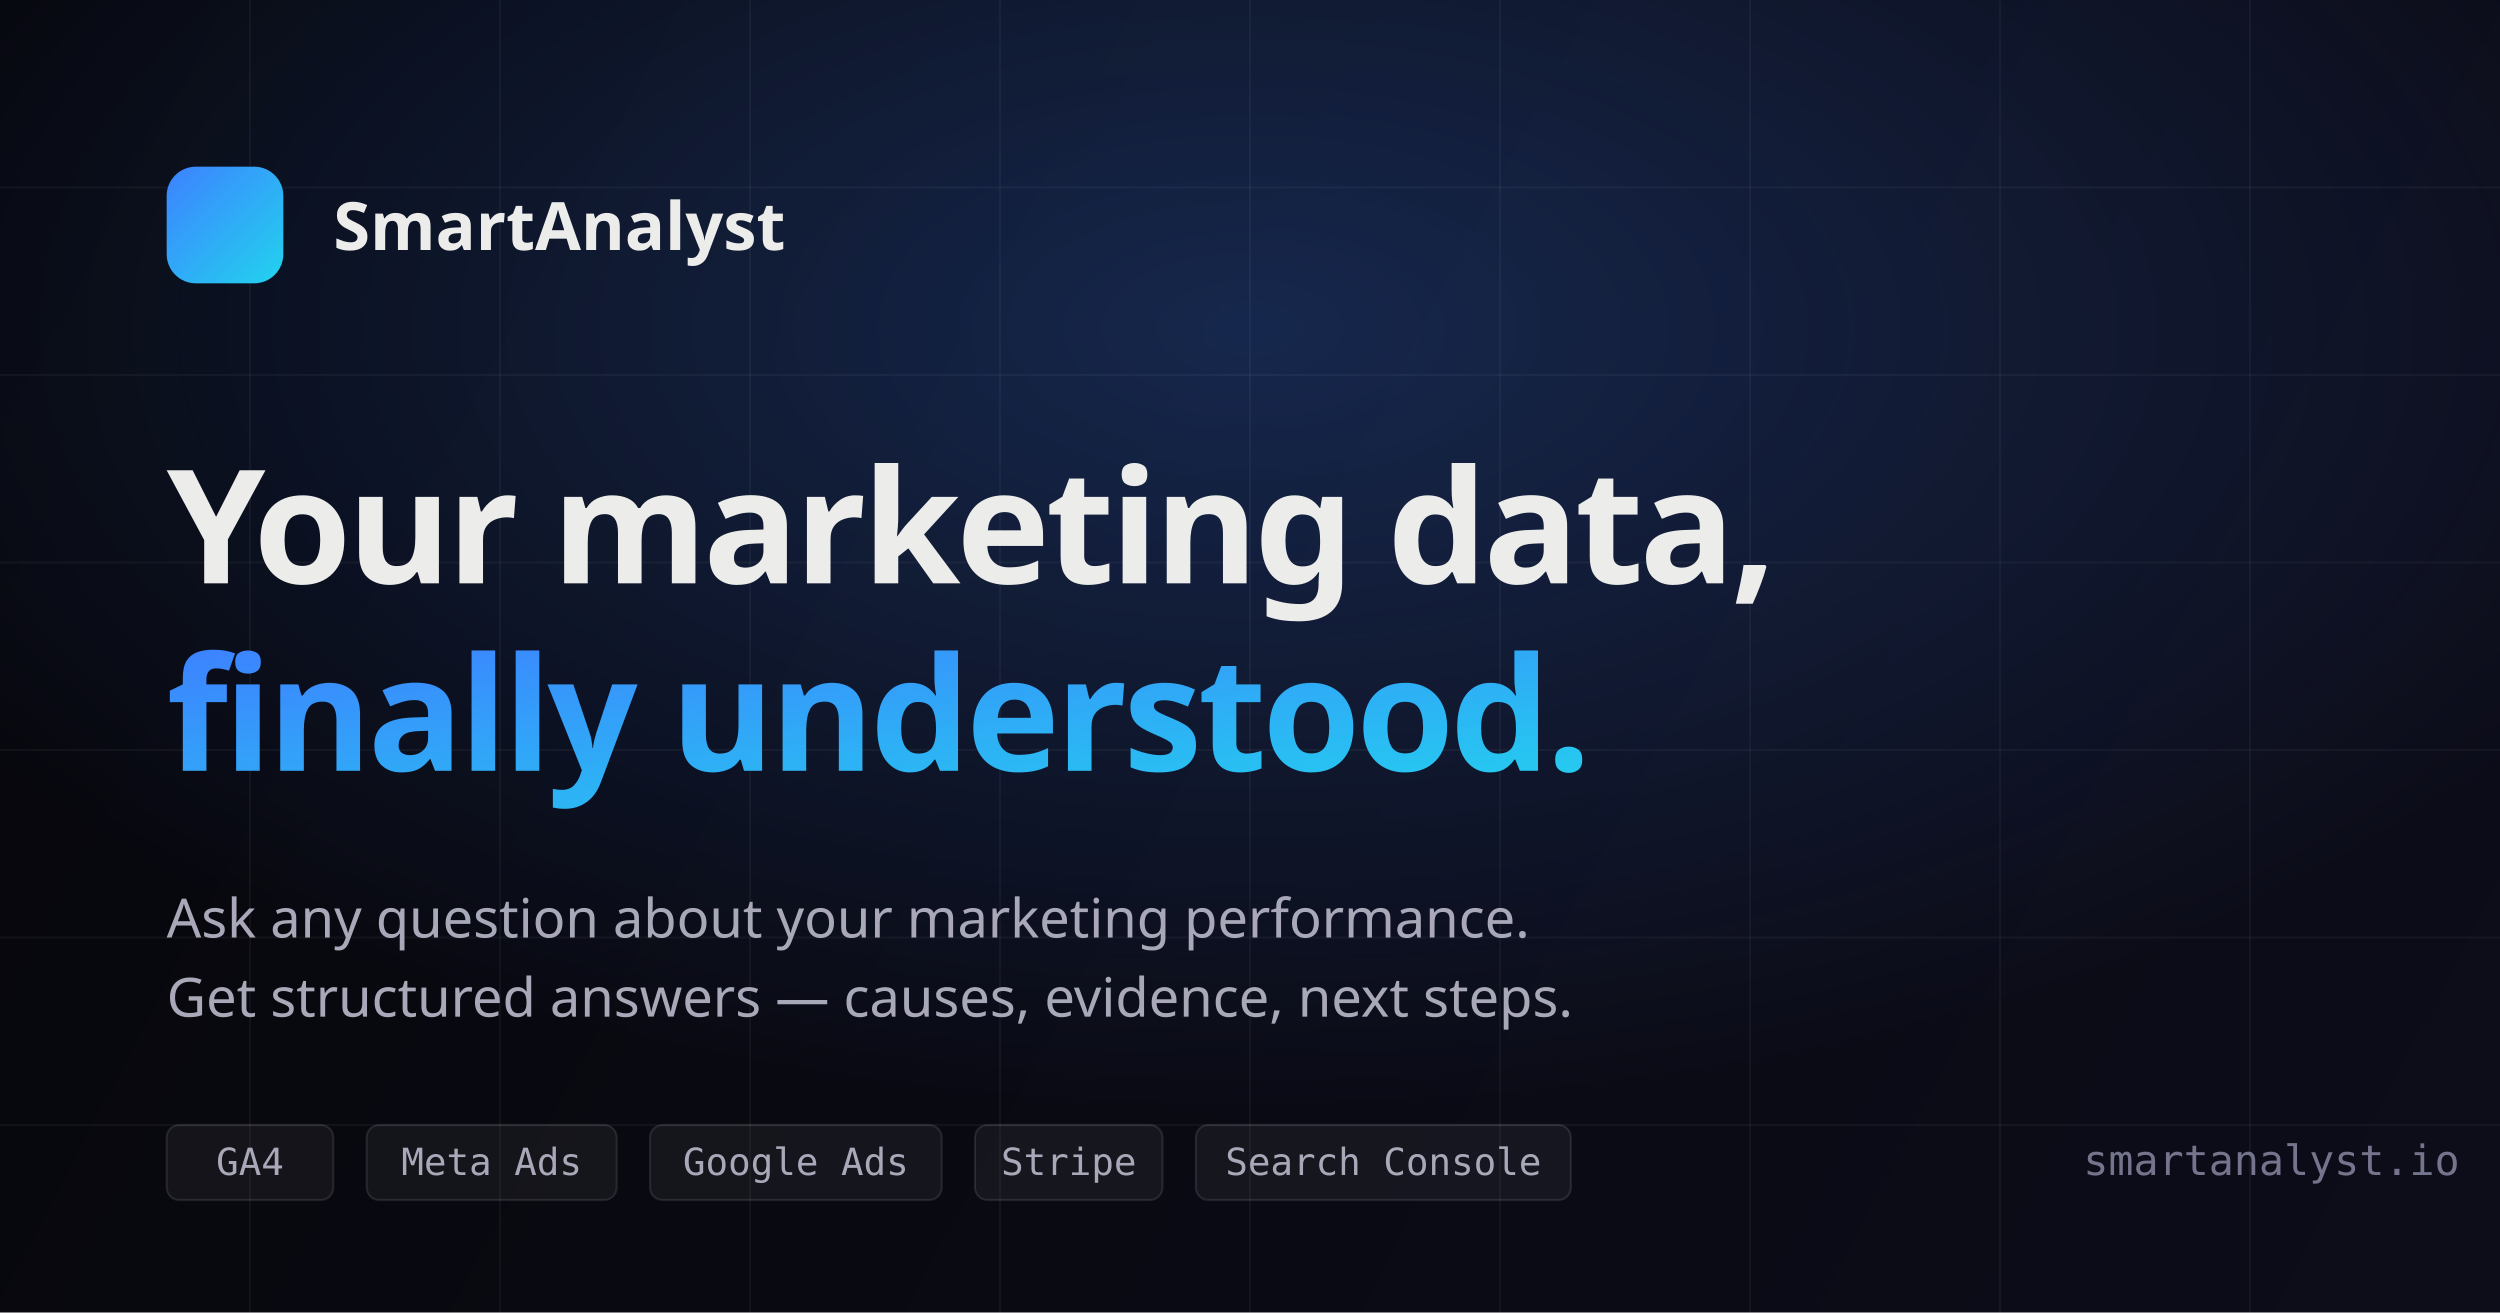
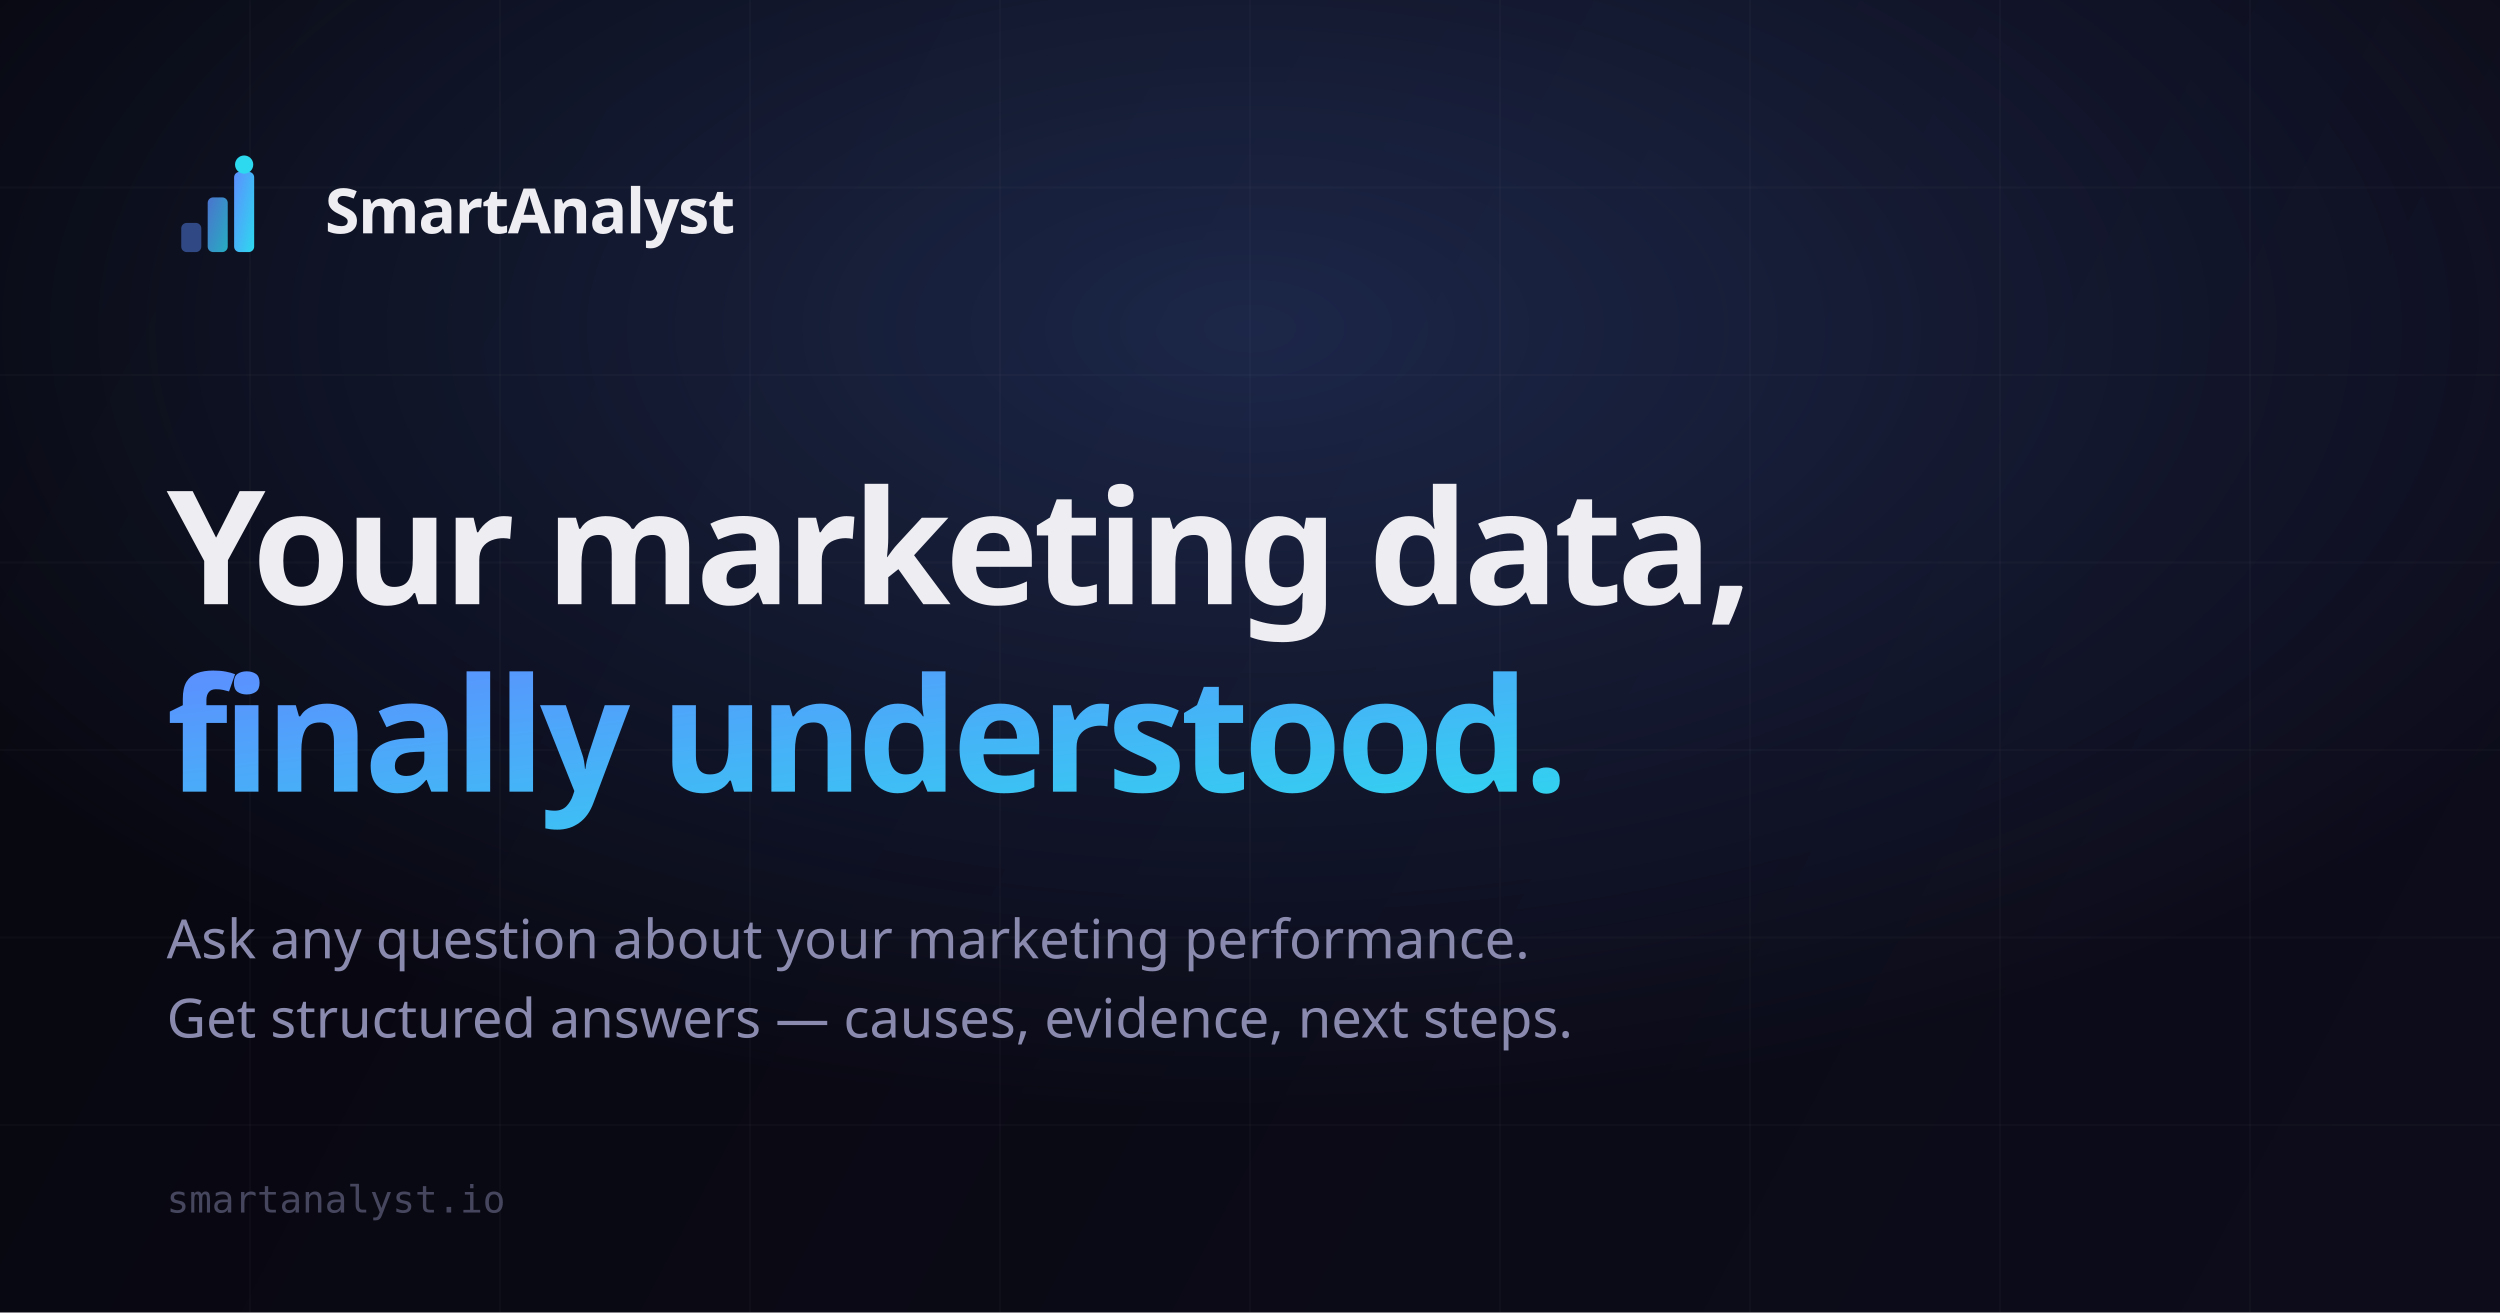
<svg xmlns="http://www.w3.org/2000/svg" viewBox="0 0 1200 630" width="1200" height="630">
  <defs>
    <linearGradient id="bg" x1="0" y1="0" x2="1200" y2="630" gradientUnits="userSpaceOnUse">
-       <stop offset="0" stop-color="#06060B" />
-       <stop offset="1" stop-color="#0d0d1a" />
+       <stop offset="0" stop-color="#07070F" />
+       <stop offset="1" stop-color="#0D0C1B" />
    </linearGradient>
    <linearGradient id="brand" x1="0" y1="0" x2="1" y2="1">
-       <stop offset="0" stop-color="#3d82ff" />
-       <stop offset="1" stop-color="#22d3ee" />
+       <stop offset="0" stop-color="#5C8FFF" />
+       <stop offset="1" stop-color="#2DD9EE" />
    </linearGradient>
    <radialGradient id="glow" cx="0.5" cy="0.25" r="0.6">
-       <stop offset="0" stop-color="#3d82ff" stop-opacity="0.25" />
-       <stop offset="1" stop-color="#3d82ff" stop-opacity="0" />
+       <stop offset="0" stop-color="#5C8FFF" stop-opacity="0.22" />
+       <stop offset="1" stop-color="#5C8FFF" stop-opacity="0" />
    </radialGradient>
  </defs>
  <rect width="1200" height="630" fill="url(#bg)" />
  <rect width="1200" height="630" fill="url(#glow)" />
-   <g stroke="rgba(255,255,255,0.04)" stroke-width="1">
+   <g stroke="rgba(255,255,255,0.022)" stroke-width="1">
    <path d="M0 90 H1200 M0 180 H1200 M0 270 H1200 M0 360 H1200 M0 450 H1200 M0 540 H1200" />
    <path d="M120 0 V630 M240 0 V630 M360 0 V630 M480 0 V630 M600 0 V630 M720 0 V630 M840 0 V630 M960 0 V630 M1080 0 V630" />
  </g>
-   <g transform="translate(80,80)">
-     <rect width="56" height="56" rx="14" fill="url(#brand)" />
-     <text x="80" y="40" font-family="Syne, DM Sans, system-ui, sans-serif" font-size="32" font-weight="700" fill="#ECECEA">SmartAnalyst</text>
+   <g transform="translate(80,72)">
+     <g transform="scale(0.875)">
+       <rect x="8" y="40" width="11" height="16" rx="3" fill="#5C8FFF" opacity="0.45" />
+       <rect x="22.5" y="26" width="11" height="30" rx="3" fill="url(#brand)" opacity="0.78" />
+       <rect x="37" y="12" width="11" height="44" rx="3" fill="url(#brand)" />
+       <circle cx="42.5" cy="8" r="5" fill="#2DD9EE" />
+     </g>
+     <text x="76" y="40" font-family="Plus Jakarta Sans, DM Sans, system-ui, sans-serif" font-size="30" font-weight="700" letter-spacing="-0.6" fill="#EEEDF2">SmartAnalyst</text>
  </g>
-   <text x="80" y="280" font-family="Syne, DM Sans, system-ui, sans-serif" font-size="76" font-weight="700" fill="#ECECEA" letter-spacing="-2">
+   <text x="80" y="290" font-family="Plus Jakarta Sans, DM Sans, system-ui, sans-serif" font-size="76" font-weight="800" fill="#EEEDF2" letter-spacing="-2.6">
    Your marketing data,
  </text>
-   <text x="80" y="370" font-family="Syne, DM Sans, system-ui, sans-serif" font-size="76" font-weight="700" fill="url(#brand)" letter-spacing="-2">
+   <text x="80" y="380" font-family="Plus Jakarta Sans, DM Sans, system-ui, sans-serif" font-size="76" font-weight="800" fill="url(#brand)" letter-spacing="-2.6">
    finally understood.
  </text>
-   <text x="80" y="450" font-family="DM Sans, system-ui, sans-serif" font-size="26" fill="#A8A8B8">
+   <text x="80" y="460" font-family="DM Sans, system-ui, sans-serif" font-size="26" fill="#8A8AAE">
    Ask any question about your marketing performance.
  </text>
-   <text x="80" y="488" font-family="DM Sans, system-ui, sans-serif" font-size="26" fill="#A8A8B8">
+   <text x="80" y="498" font-family="DM Sans, system-ui, sans-serif" font-size="26" fill="#8A8AAE">
    Get structured answers — causes, evidence, next steps.
  </text>
-   <g transform="translate(80,540)" font-family="Space Mono, monospace" font-size="18" fill="#A8A8B8">
-     <g>
-       <rect x="0" y="0" width="80" height="36" rx="6" fill="rgba(255,255,255,0.05)" stroke="rgba(255,255,255,0.1)" />
-       <text x="40" y="24" text-anchor="middle">GA4</text>
-     </g>
-     <g transform="translate(96,0)">
-       <rect x="0" y="0" width="120" height="36" rx="6" fill="rgba(255,255,255,0.05)" stroke="rgba(255,255,255,0.1)" />
-       <text x="60" y="24" text-anchor="middle">Meta Ads</text>
-     </g>
-     <g transform="translate(232,0)">
-       <rect x="0" y="0" width="140" height="36" rx="6" fill="rgba(255,255,255,0.05)" stroke="rgba(255,255,255,0.1)" />
-       <text x="70" y="24" text-anchor="middle">Google Ads</text>
-     </g>
-     <g transform="translate(388,0)">
-       <rect x="0" y="0" width="90" height="36" rx="6" fill="rgba(255,255,255,0.05)" stroke="rgba(255,255,255,0.1)" />
-       <text x="45" y="24" text-anchor="middle">Stripe</text>
-     </g>
-     <g transform="translate(494,0)">
-       <rect x="0" y="0" width="180" height="36" rx="6" fill="rgba(255,255,255,0.05)" stroke="rgba(255,255,255,0.1)" />
-       <text x="90" y="24" text-anchor="middle">Search Console</text>
-     </g>
-   </g>
-   <g transform="translate(1000,540)">
-     <text x="0" y="24" font-family="Space Mono, monospace" font-size="20" fill="#74748C">smartanalyst.io</text>
+   <g transform="translate(80,560)">
+     <text x="0" y="22" font-family="DM Mono, ui-monospace, monospace" font-size="18" fill="#46465E">smartanalyst.io</text>
  </g>
</svg>
